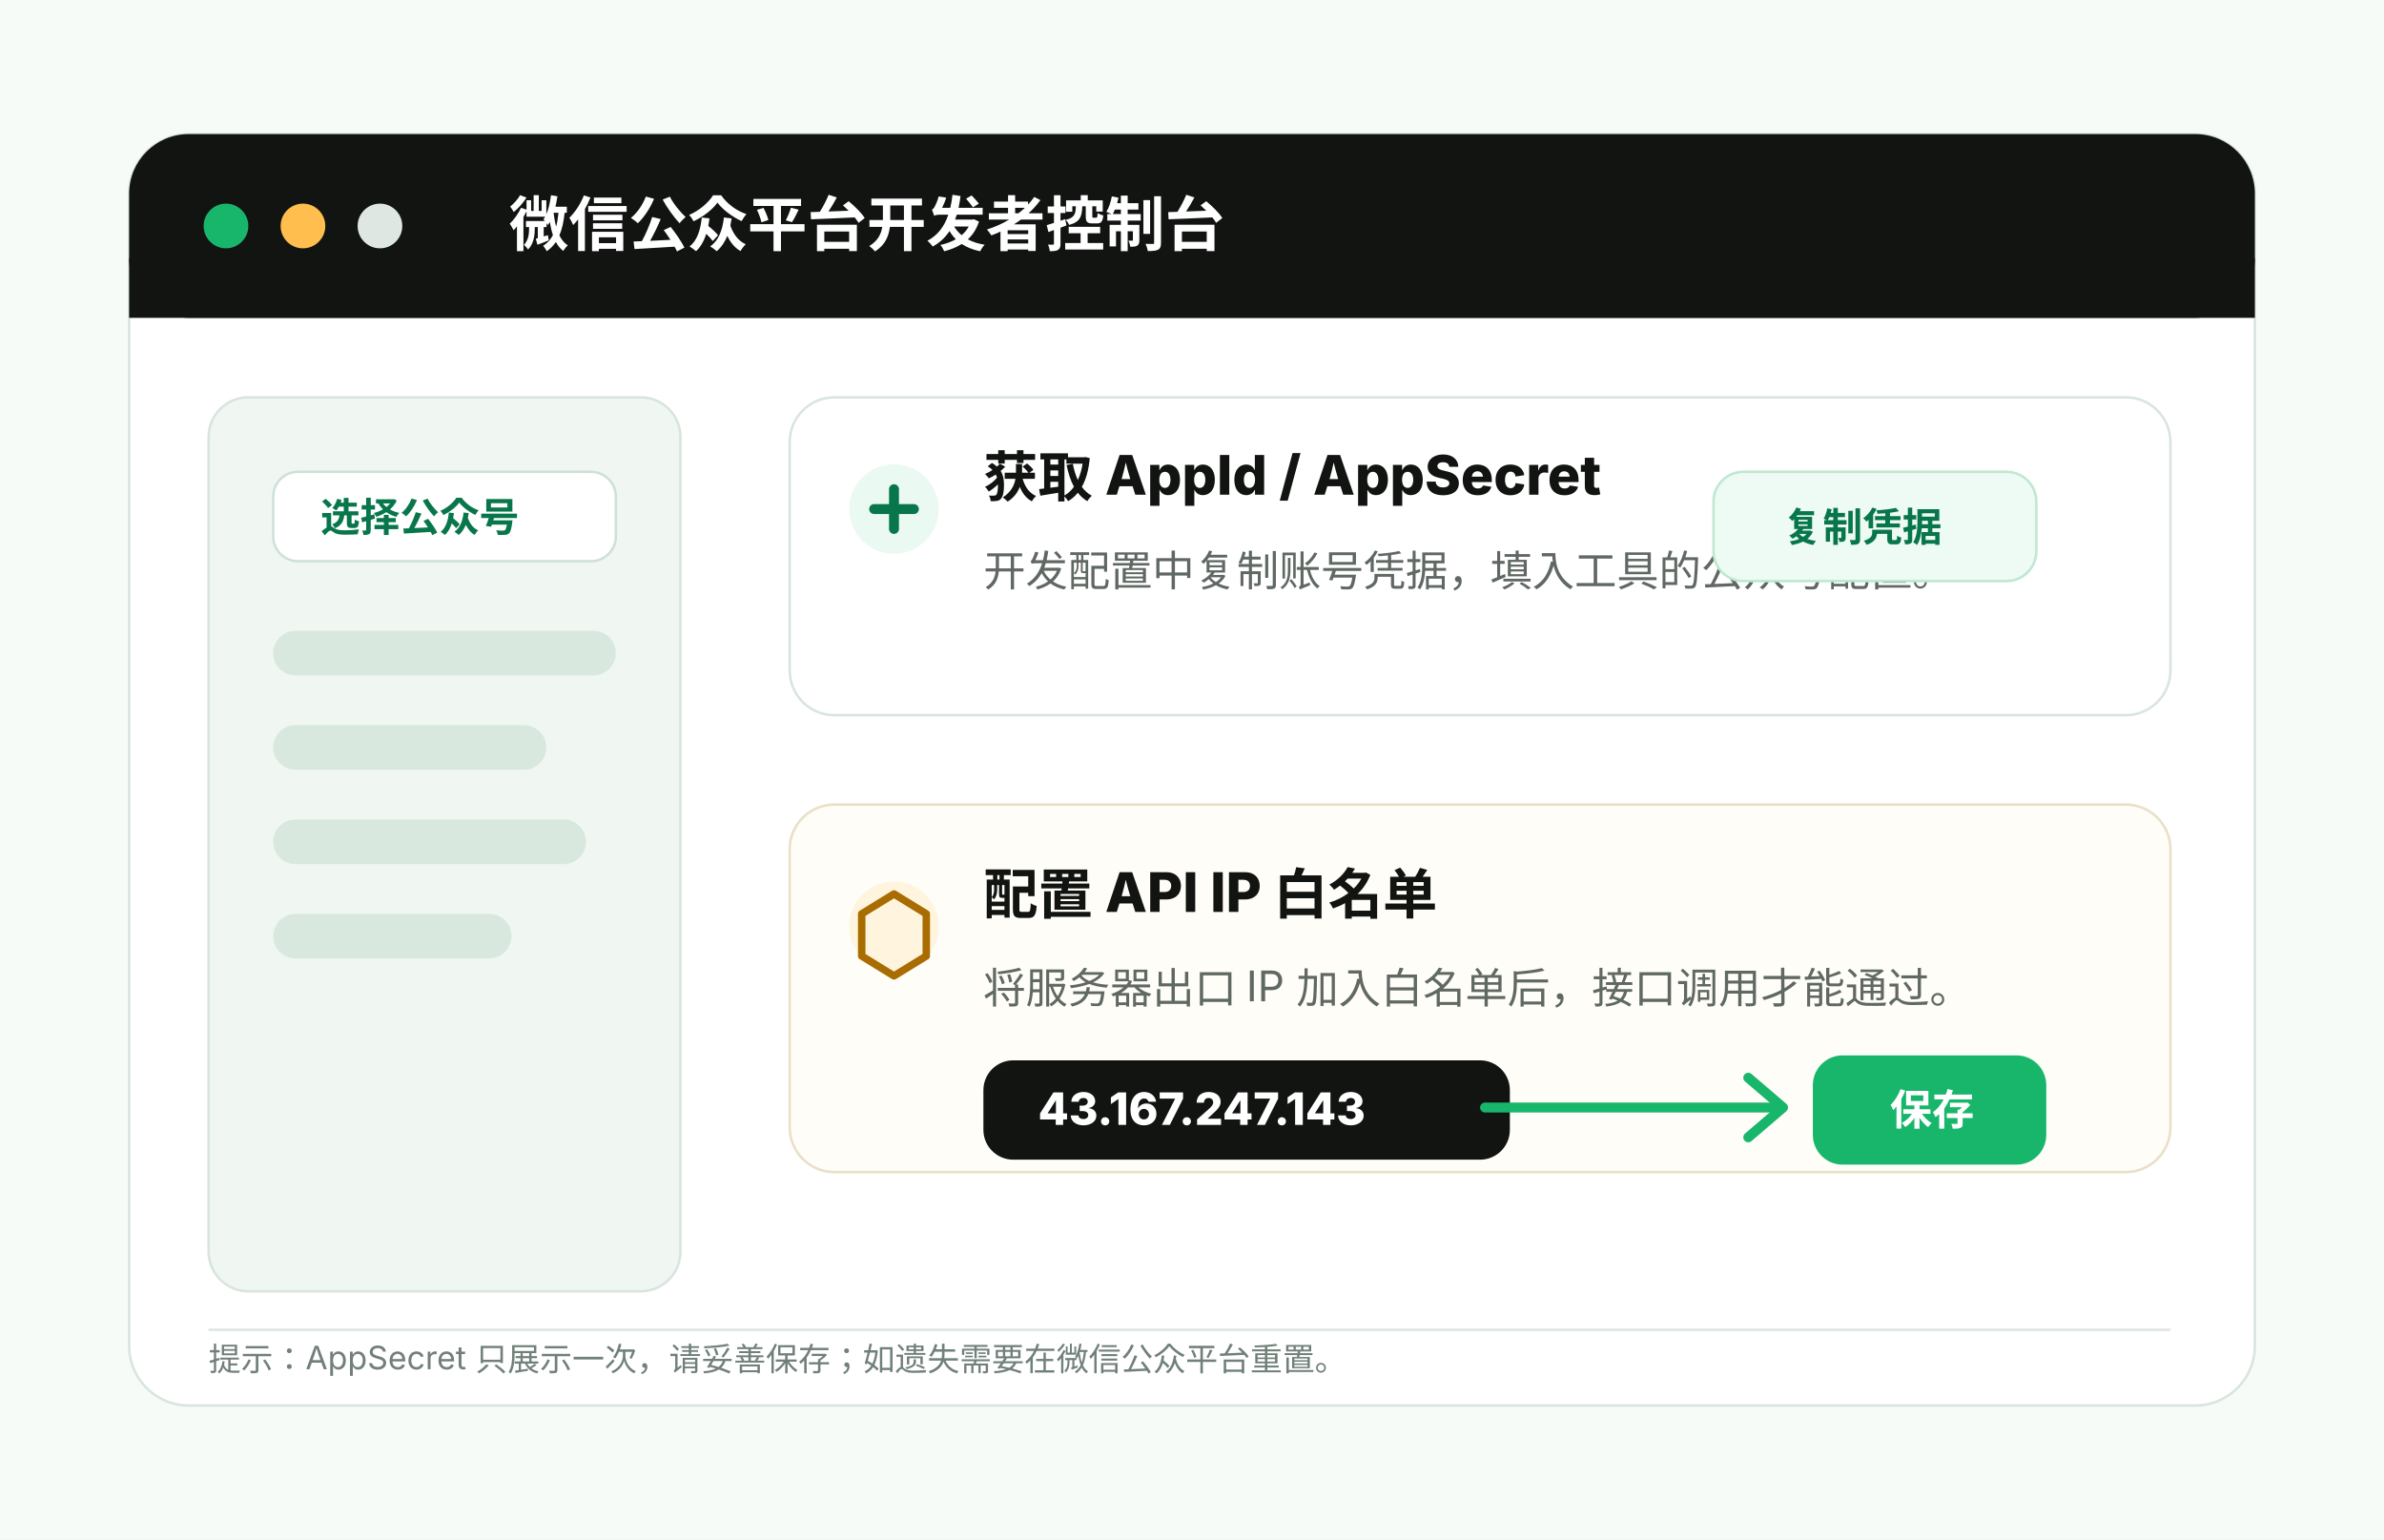
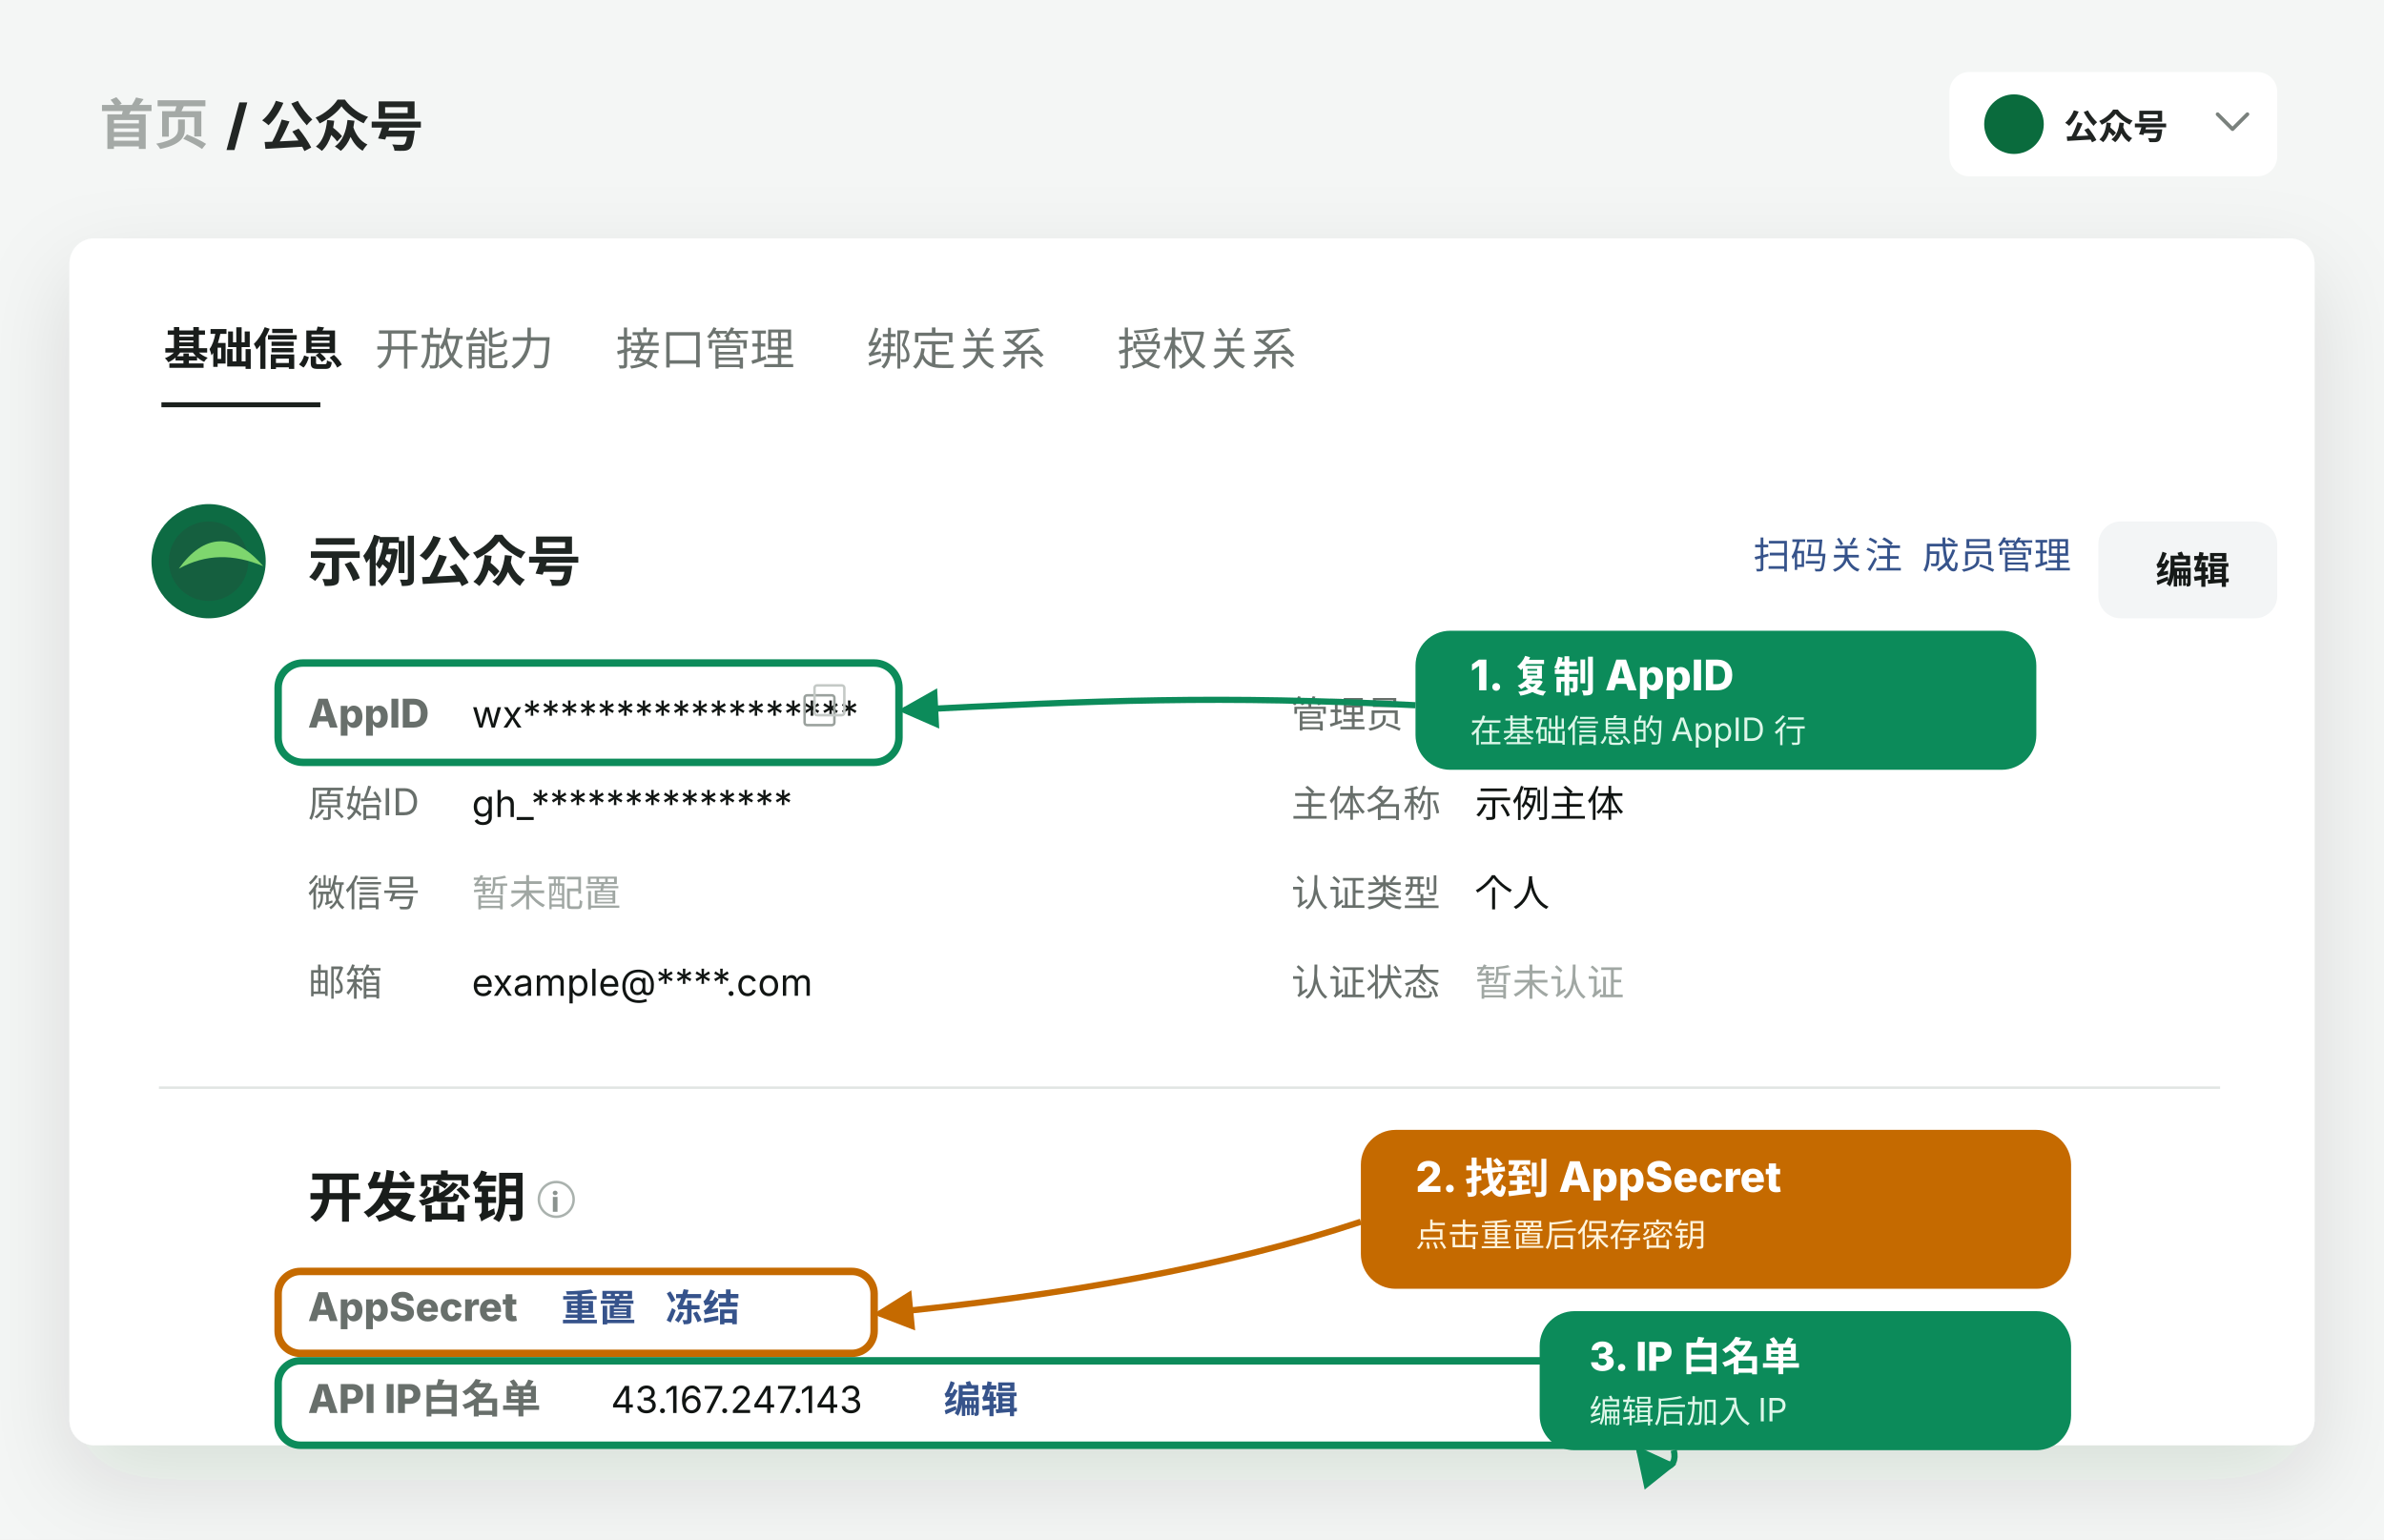
<svg xmlns="http://www.w3.org/2000/svg" width="960" height="620" viewBox="0 0 960 620" role="img" aria-labelledby="title desc">
-   <rect width="960" height="620" fill="#f7fbf8" />
-   <rect x="52" y="54" width="856" height="512" rx="24" fill="#ffffff" stroke="#d8e5dd" />
-   <rect x="52" y="54" width="856" height="74" rx="24" fill="#111411" />
-   <path d="M52 104h856v24H52z" fill="#111411" />
-   <circle cx="91" cy="91" r="9" fill="#18b66a" />
-   <circle cx="122" cy="91" r="9" fill="#ffbe4d" />
-   <circle cx="153" cy="91" r="9" fill="#dfe7e2" />
-   <text x="205" y="99" fill="#ffffff" font-family="Inter, Arial, sans-serif" font-size="24" font-weight="760">微信公众平台开发者控制台</text>
-   <rect x="84" y="160" width="190" height="360" rx="16" fill="#f0f7f3" stroke="#d8e5dd" />
-   <rect x="110" y="190" width="138" height="36" rx="10" fill="#ffffff" stroke="#cfe1d7" />
-   <text x="129" y="214" fill="#08764b" font-family="Inter, Arial, sans-serif" font-size="16" font-weight="760">选择公众号</text>
-   <rect x="110" y="254" width="138" height="18" rx="9" fill="#d9e8df" />
-   <rect x="110" y="292" width="110" height="18" rx="9" fill="#d9e8df" />
-   <rect x="110" y="330" width="126" height="18" rx="9" fill="#d9e8df" />
-   <rect x="110" y="368" width="96" height="18" rx="9" fill="#d9e8df" />
-   <rect x="318" y="160" width="556" height="128" rx="18" fill="#ffffff" stroke="#d8e5dd" />
-   <circle cx="360" cy="205" r="18" fill="#eaf9f1" />
-   <path d="M352 205h16M360 197v16" stroke="#08764b" stroke-width="4" stroke-linecap="round" />
-   <text x="396" y="200" fill="#111411" font-family="Inter, Arial, sans-serif" font-size="22" font-weight="780">获取 AppId / AppSecret</text>
-   <text x="396" y="236" fill="#5f6862" font-family="Inter, Arial, sans-serif" font-size="17">开发配置中复制账号凭据，填入工具的公众号配置。</text>
-   <rect x="690" y="190" width="130" height="44" rx="12" fill="#eefaf4" stroke="#bfe8d0" />
-   <text x="718" y="218" fill="#08764b" font-family="Inter, Arial, sans-serif" font-size="16" font-weight="760">复制凭据</text>
-   <rect x="318" y="324" width="556" height="148" rx="18" fill="#fffdf8" stroke="#eadfc7" />
-   <circle cx="360" cy="373" r="18" fill="#fff4dd" />
-   <path d="M360 360l13 8v17l-13 8-13-8v-17z" fill="none" stroke="#a86c00" stroke-width="3" stroke-linejoin="round" />
-   <text x="396" y="368" fill="#111411" font-family="Inter, Arial, sans-serif" font-size="22" font-weight="780">配置 API IP 白名单</text>
-   <text x="396" y="404" fill="#5f6862" font-family="Inter, Arial, sans-serif" font-size="17">将服务器出口 IP 加入白名单后，接口调用才能通过。</text>
-   <rect x="396" y="427" width="212" height="40" rx="12" fill="#111411" />
-   <text x="418" y="453" fill="#ffffff" font-family="Inter, Arial, sans-serif" font-size="18" font-weight="760">43.167.247.143</text>
-   <path d="M598 446h116" stroke="#18b66a" stroke-width="4" stroke-linecap="round" />
-   <path d="M704 434l14 12-14 12" fill="none" stroke="#18b66a" stroke-width="4" stroke-linecap="round" stroke-linejoin="round" />
-   <rect x="730" y="425" width="94" height="44" rx="12" fill="#18b66a" />
-   <text x="761" y="453" fill="#ffffff" font-family="Inter, Arial, sans-serif" font-size="17" font-weight="780">保存</text>
-   <rect x="84" y="535" width="790" height="1" fill="#dfe7e2" />
-   <text x="84" y="552" fill="#718079" font-family="Inter, Arial, sans-serif" font-size="13">提示：AppSecret 只展示一次，请妥善保存；如遗失需要在微信公众平台重置。</text>
+   <defs>
+     <filter id="shadow" x="-20%" y="-20%" width="140%" height="140%">
+       <feDropShadow dx="0" dy="14" stdDeviation="18" flood-color="#0f2b1d" flood-opacity="0.12" />
+     </filter>
+     <marker id="arrow-green" viewBox="0 0 10 10" refX="8.5" refY="5" markerWidth="6.5" markerHeight="6.5" orient="auto-start-reverse">
+       <path d="M0 0l10 5-10 5z" fill="#0c8b5a" />
+     </marker>
+     <marker id="arrow-amber" viewBox="0 0 10 10" refX="8.5" refY="5" markerWidth="6.5" markerHeight="6.5" orient="auto-start-reverse">
+       <path d="M0 0l10 5-10 5z" fill="#c56a00" />
+     </marker>
+   </defs>
+   <rect width="960" height="620" fill="#f4f6f5" />
+   <text x="40" y="58" fill="#a4a9a6" font-family="Inter, Arial, sans-serif" font-size="22" font-weight="760">首页</text>
+   <text x="91" y="58" fill="#222624" font-family="Inter, Arial, sans-serif" font-size="22" font-weight="760">/ 公众号</text>
+   <rect x="785" y="29" width="132" height="42" rx="8" fill="#ffffff" />
+   <circle cx="811" cy="50" r="12" fill="#0a6b3d" />
+   <text x="831" y="56" fill="#202422" font-family="Inter, Arial, sans-serif" font-size="14" font-weight="700">公众号</text>
+   <path d="M893 46l6 6 6-6" fill="none" stroke="#7a817d" stroke-width="1.5" stroke-linecap="round" stroke-linejoin="round" />
+   <rect x="28" y="96" width="904" height="486" rx="10" fill="#ffffff" filter="url(#shadow)" />
+   <text x="66" y="147" fill="#191d1b" font-family="Inter, Arial, sans-serif" font-size="18" font-weight="780">基础信息</text>
+   <text x="151" y="147" fill="#6d7470" font-family="Inter, Arial, sans-serif" font-size="18">开放能力</text>
+   <text x="248" y="147" fill="#6d7470" font-family="Inter, Arial, sans-serif" font-size="18">接口管理</text>
+   <text x="349" y="147" fill="#6d7470" font-family="Inter, Arial, sans-serif" font-size="18">绑定关系</text>
+   <text x="450" y="147" fill="#6d7470" font-family="Inter, Arial, sans-serif" font-size="18">授权关系</text>
+   <path d="M65 163h64" stroke="#1c211e" stroke-width="2" />
+   <circle cx="84" cy="226" r="23" fill="#0d6b43" />
+   <circle cx="84" cy="226" r="16" fill="#155f3f" />
+   <path d="M72 229c10-14 22-15 34-1-12-5-23-5-34 1z" fill="#7ed66e" />
+   <text x="124" y="234" fill="#1f2522" font-family="Inter, Arial, sans-serif" font-size="22" font-weight="780">示例公众号</text>
+   <text x="706" y="229" fill="#36538b" font-family="Inter, Arial, sans-serif" font-size="15">扫码关注</text>
+   <text x="774" y="229" fill="#36538b" font-family="Inter, Arial, sans-serif" font-size="15">成员管理</text>
+   <rect x="845" y="210" width="72" height="39" rx="9" fill="#f3f5f6" />
+   <text x="868" y="235" fill="#161a18" font-family="Inter, Arial, sans-serif" font-size="15" font-weight="760">编辑</text>
+   <text x="124" y="293" fill="#686f6b" font-family="Inter, Arial, sans-serif" font-size="16" font-weight="760">AppID</text>
+   <text x="190" y="293" fill="#111513" font-family="Inter, Arial, sans-serif" font-size="15">wx******************</text>
+   <rect x="324" y="280" width="12" height="12" rx="1" fill="none" stroke="#9aa19d" />
+   <rect x="328" y="276" width="12" height="12" rx="1" fill="none" stroke="#c4c9c6" />
+   <text x="124" y="329" fill="#686f6b" font-family="Inter, Arial, sans-serif" font-size="15">原始ID</text>
+   <text x="190" y="329" fill="#111513" font-family="Inter, Arial, sans-serif" font-size="15">gh_**************</text>
+   <text x="124" y="365" fill="#686f6b" font-family="Inter, Arial, sans-serif" font-size="15">微信号</text>
+   <text x="190" y="365" fill="#a0a7a3" font-family="Inter, Arial, sans-serif" font-size="15">暂未配置</text>
+   <text x="124" y="401" fill="#686f6b" font-family="Inter, Arial, sans-serif" font-size="15">邮箱</text>
+   <text x="190" y="401" fill="#111513" font-family="Inter, Arial, sans-serif" font-size="15">example@****.com</text>
+   <text x="520" y="293" fill="#686f6b" font-family="Inter, Arial, sans-serif" font-size="15">管理员</text>
+   <rect x="594" y="277" width="24" height="24" rx="4" fill="#efe6d4" />
+   <text x="628" y="293" fill="#111513" font-family="Inter, Arial, sans-serif" font-size="15">管理员</text>
+   <text x="520" y="329" fill="#686f6b" font-family="Inter, Arial, sans-serif" font-size="15">主体名称</text>
+   <text x="594" y="329" fill="#111513" font-family="Inter, Arial, sans-serif" font-size="15">示例主体</text>
+   <text x="520" y="365" fill="#686f6b" font-family="Inter, Arial, sans-serif" font-size="15">认证类型</text>
+   <text x="594" y="365" fill="#111513" font-family="Inter, Arial, sans-serif" font-size="15">个人</text>
+   <text x="520" y="401" fill="#686f6b" font-family="Inter, Arial, sans-serif" font-size="15">认证状态</text>
+   <text x="594" y="401" fill="#a0a7a3" font-family="Inter, Arial, sans-serif" font-size="15">暂未认证</text>
+   <path d="M64 438h830" stroke="#e1e5e3" />
+   <text x="124" y="490" fill="#191d1b" font-family="Inter, Arial, sans-serif" font-size="22" font-weight="780">开发密钥</text>
+   <circle cx="224" cy="483" r="7" fill="none" stroke="#aab2ae" />
+   <text x="222" y="488" fill="#8a928e" font-family="Inter, Arial, sans-serif" font-size="11" font-weight="760">i</text>
+   <text x="124" y="532" fill="#686f6b" font-family="Inter, Arial, sans-serif" font-size="16" font-weight="760">AppSecret</text>
+   <text x="226" y="532" fill="#36538b" font-family="Inter, Arial, sans-serif" font-size="15" font-weight="760">重置</text>
+   <text x="268" y="532" fill="#36538b" font-family="Inter, Arial, sans-serif" font-size="15" font-weight="760">冻结</text>
+   <text x="124" y="569" fill="#686f6b" font-family="Inter, Arial, sans-serif" font-size="16" font-weight="760">API IP白名单</text>
+   <text x="246" y="569" fill="#111513" font-family="Inter, Arial, sans-serif" font-size="15">43.167.247.143</text>
+   <text x="380" y="569" fill="#36538b" font-family="Inter, Arial, sans-serif" font-size="15" font-weight="760">编辑</text>
+   <rect x="112" y="267" width="250" height="40" rx="10" fill="none" stroke="#0c8b5a" stroke-width="3" />
+   <rect x="570" y="254" width="250" height="56" rx="14" fill="#0c8b5a" />
+   <text x="592" y="278" fill="#ffffff" font-family="Inter, Arial, sans-serif" font-size="17" font-weight="780">1. 复制 AppID</text>
+   <text x="592" y="299" fill="#ddf7e9" font-family="Inter, Arial, sans-serif" font-size="13">在基础信息的 AppID 行</text>
+   <path d="M570 284C492 280 442 282 364 286" fill="none" stroke="#0c8b5a" stroke-width="2.5" marker-end="url(#arrow-green)" />
+   <rect x="112" y="512" width="240" height="33" rx="9" fill="none" stroke="#c56a00" stroke-width="3" />
+   <rect x="548" y="455" width="286" height="64" rx="14" fill="#c56a00" />
+   <text x="570" y="480" fill="#ffffff" font-family="Inter, Arial, sans-serif" font-size="17" font-weight="780">2. 找到 AppSecret</text>
+   <text x="570" y="502" fill="#fff4dc" font-family="Inter, Arial, sans-serif" font-size="13">点击重置后保存密钥</text>
+   <path d="M548 492C494 510 427 522 354 529" fill="none" stroke="#c56a00" stroke-width="2.5" marker-end="url(#arrow-amber)" />
+   <rect x="112" y="548" width="550" height="34" rx="9" fill="none" stroke="#0c8b5a" stroke-width="3" />
+   <rect x="620" y="528" width="214" height="56" rx="14" fill="#0c8b5a" />
+   <text x="640" y="552" fill="#ffffff" font-family="Inter, Arial, sans-serif" font-size="16" font-weight="780">3. IP 白名单</text>
+   <text x="640" y="573" fill="#ddf7e9" font-family="Inter, Arial, sans-serif" font-size="13">编辑后加入 IP</text>
+   <path d="M674 584C676 592 668 594 660 584" fill="none" stroke="#0c8b5a" stroke-width="2.5" marker-end="url(#arrow-green)" />
</svg>
